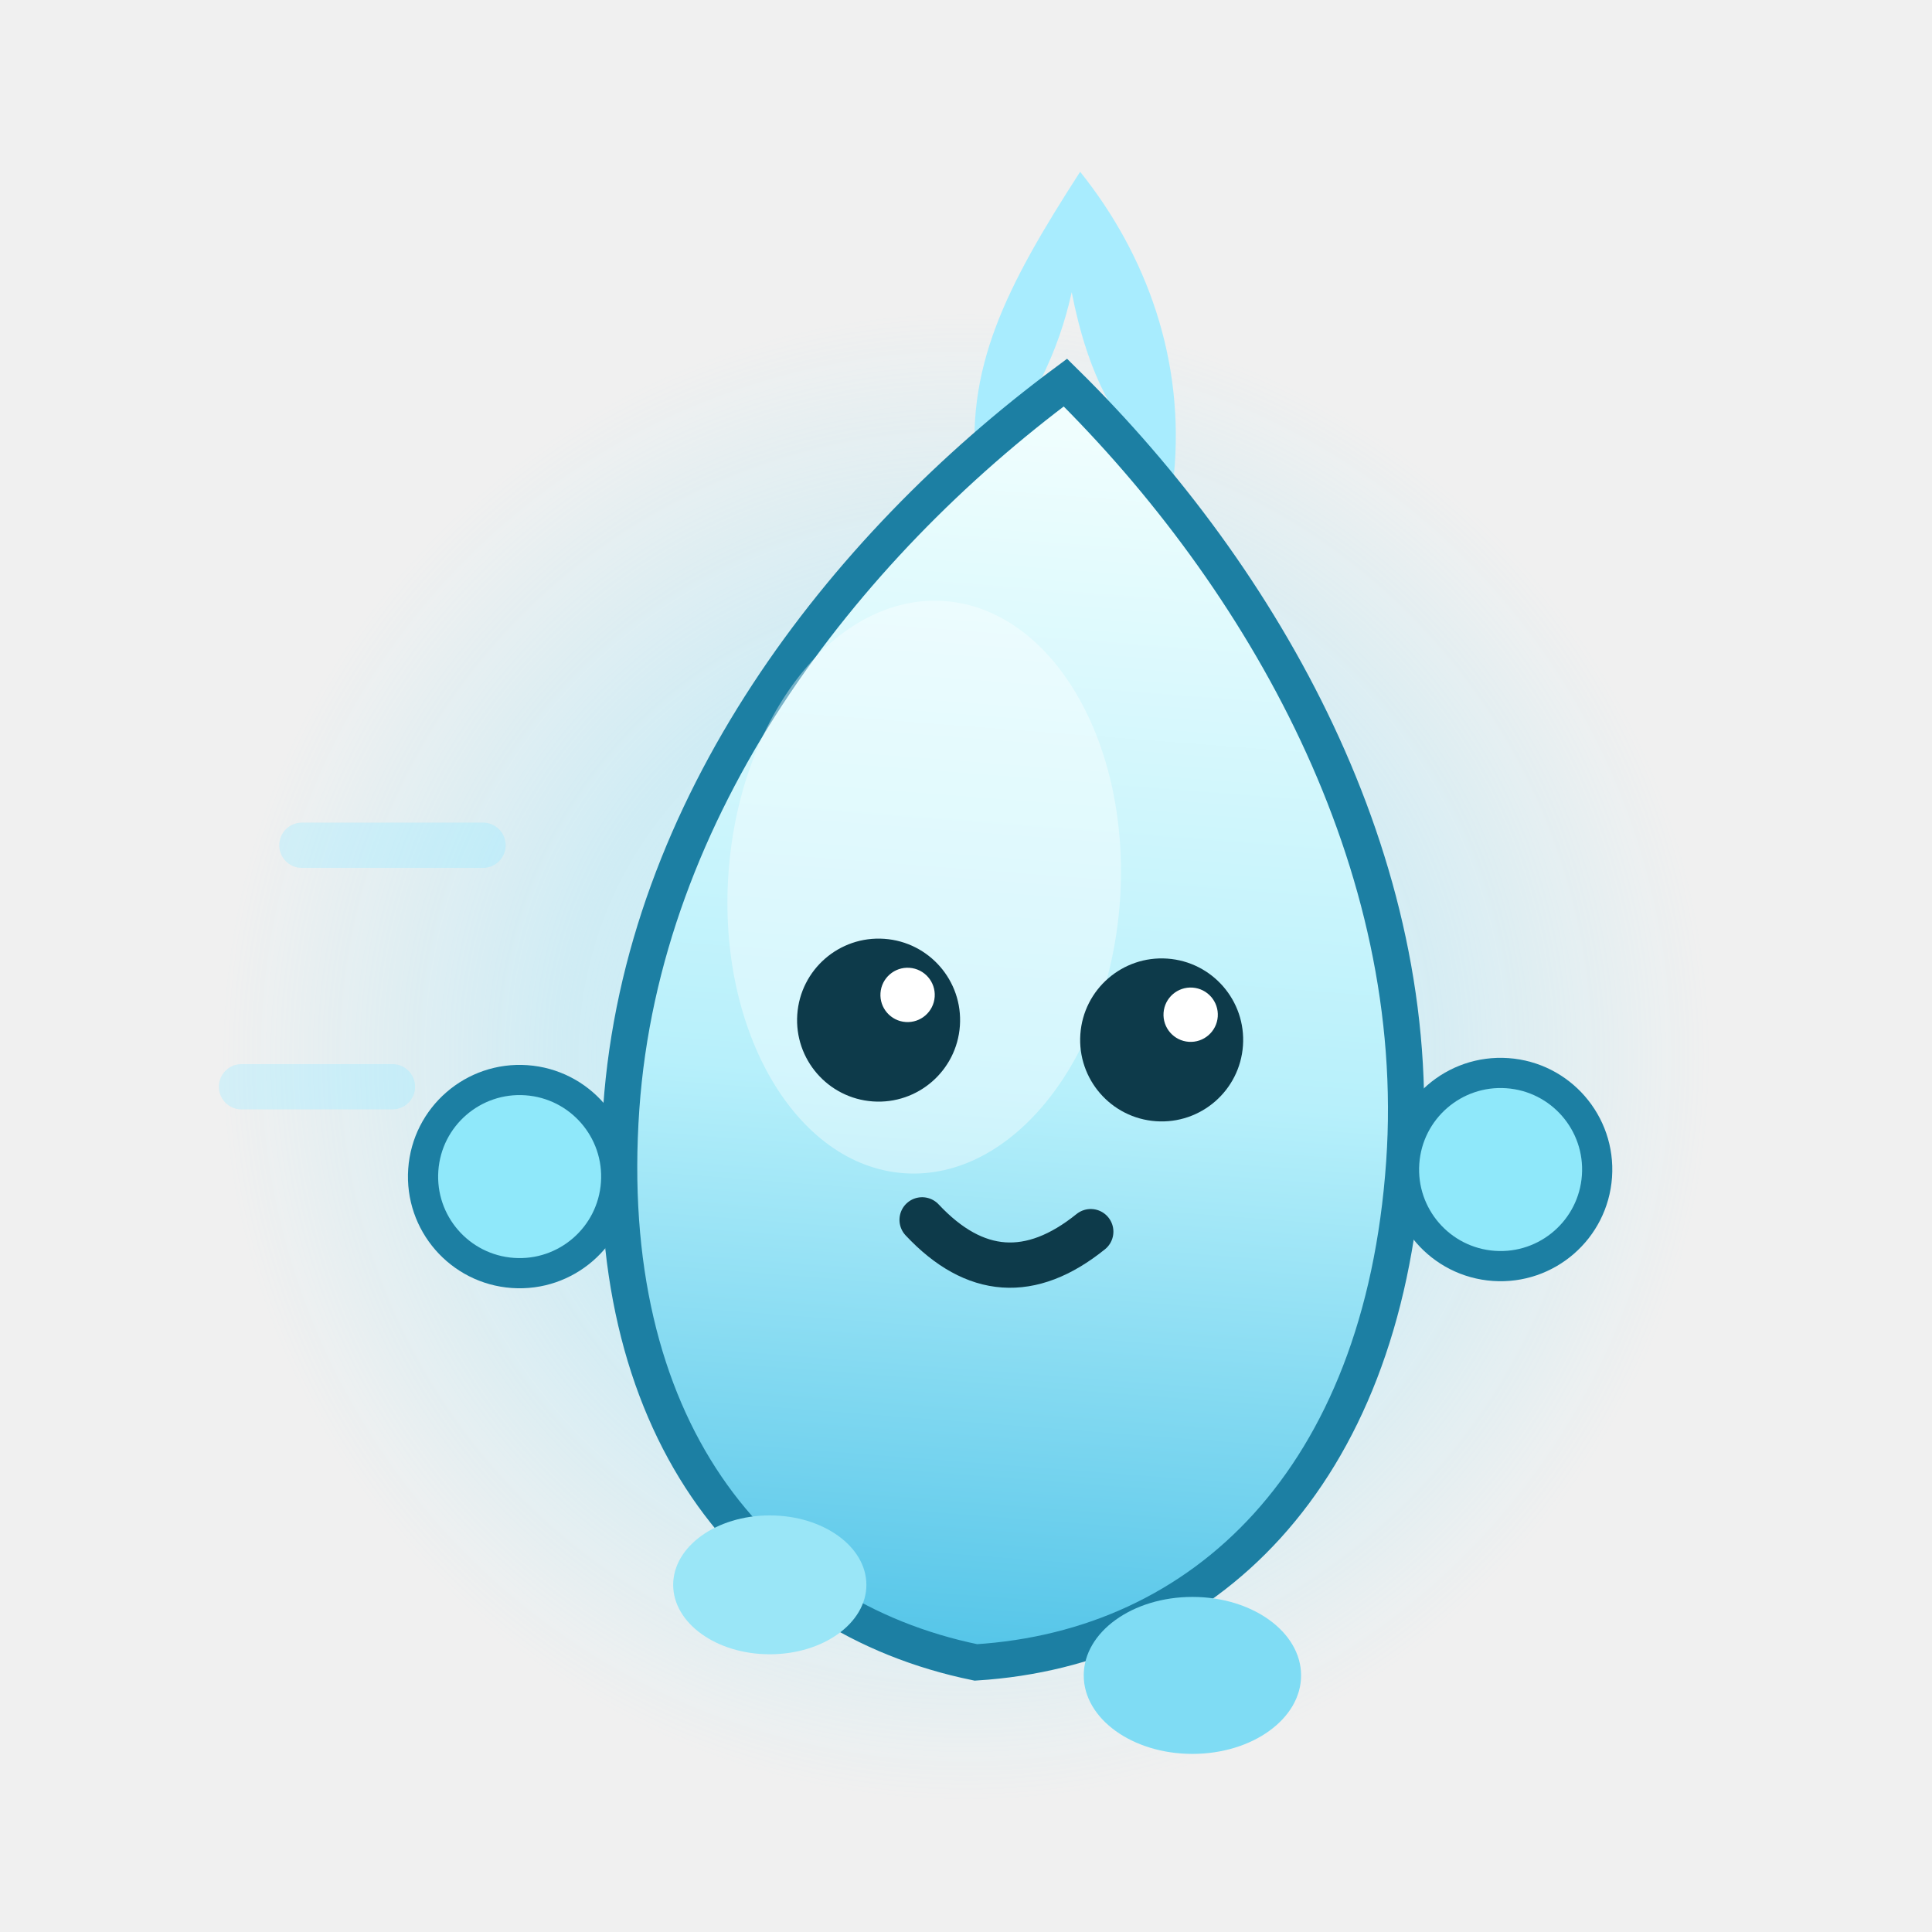
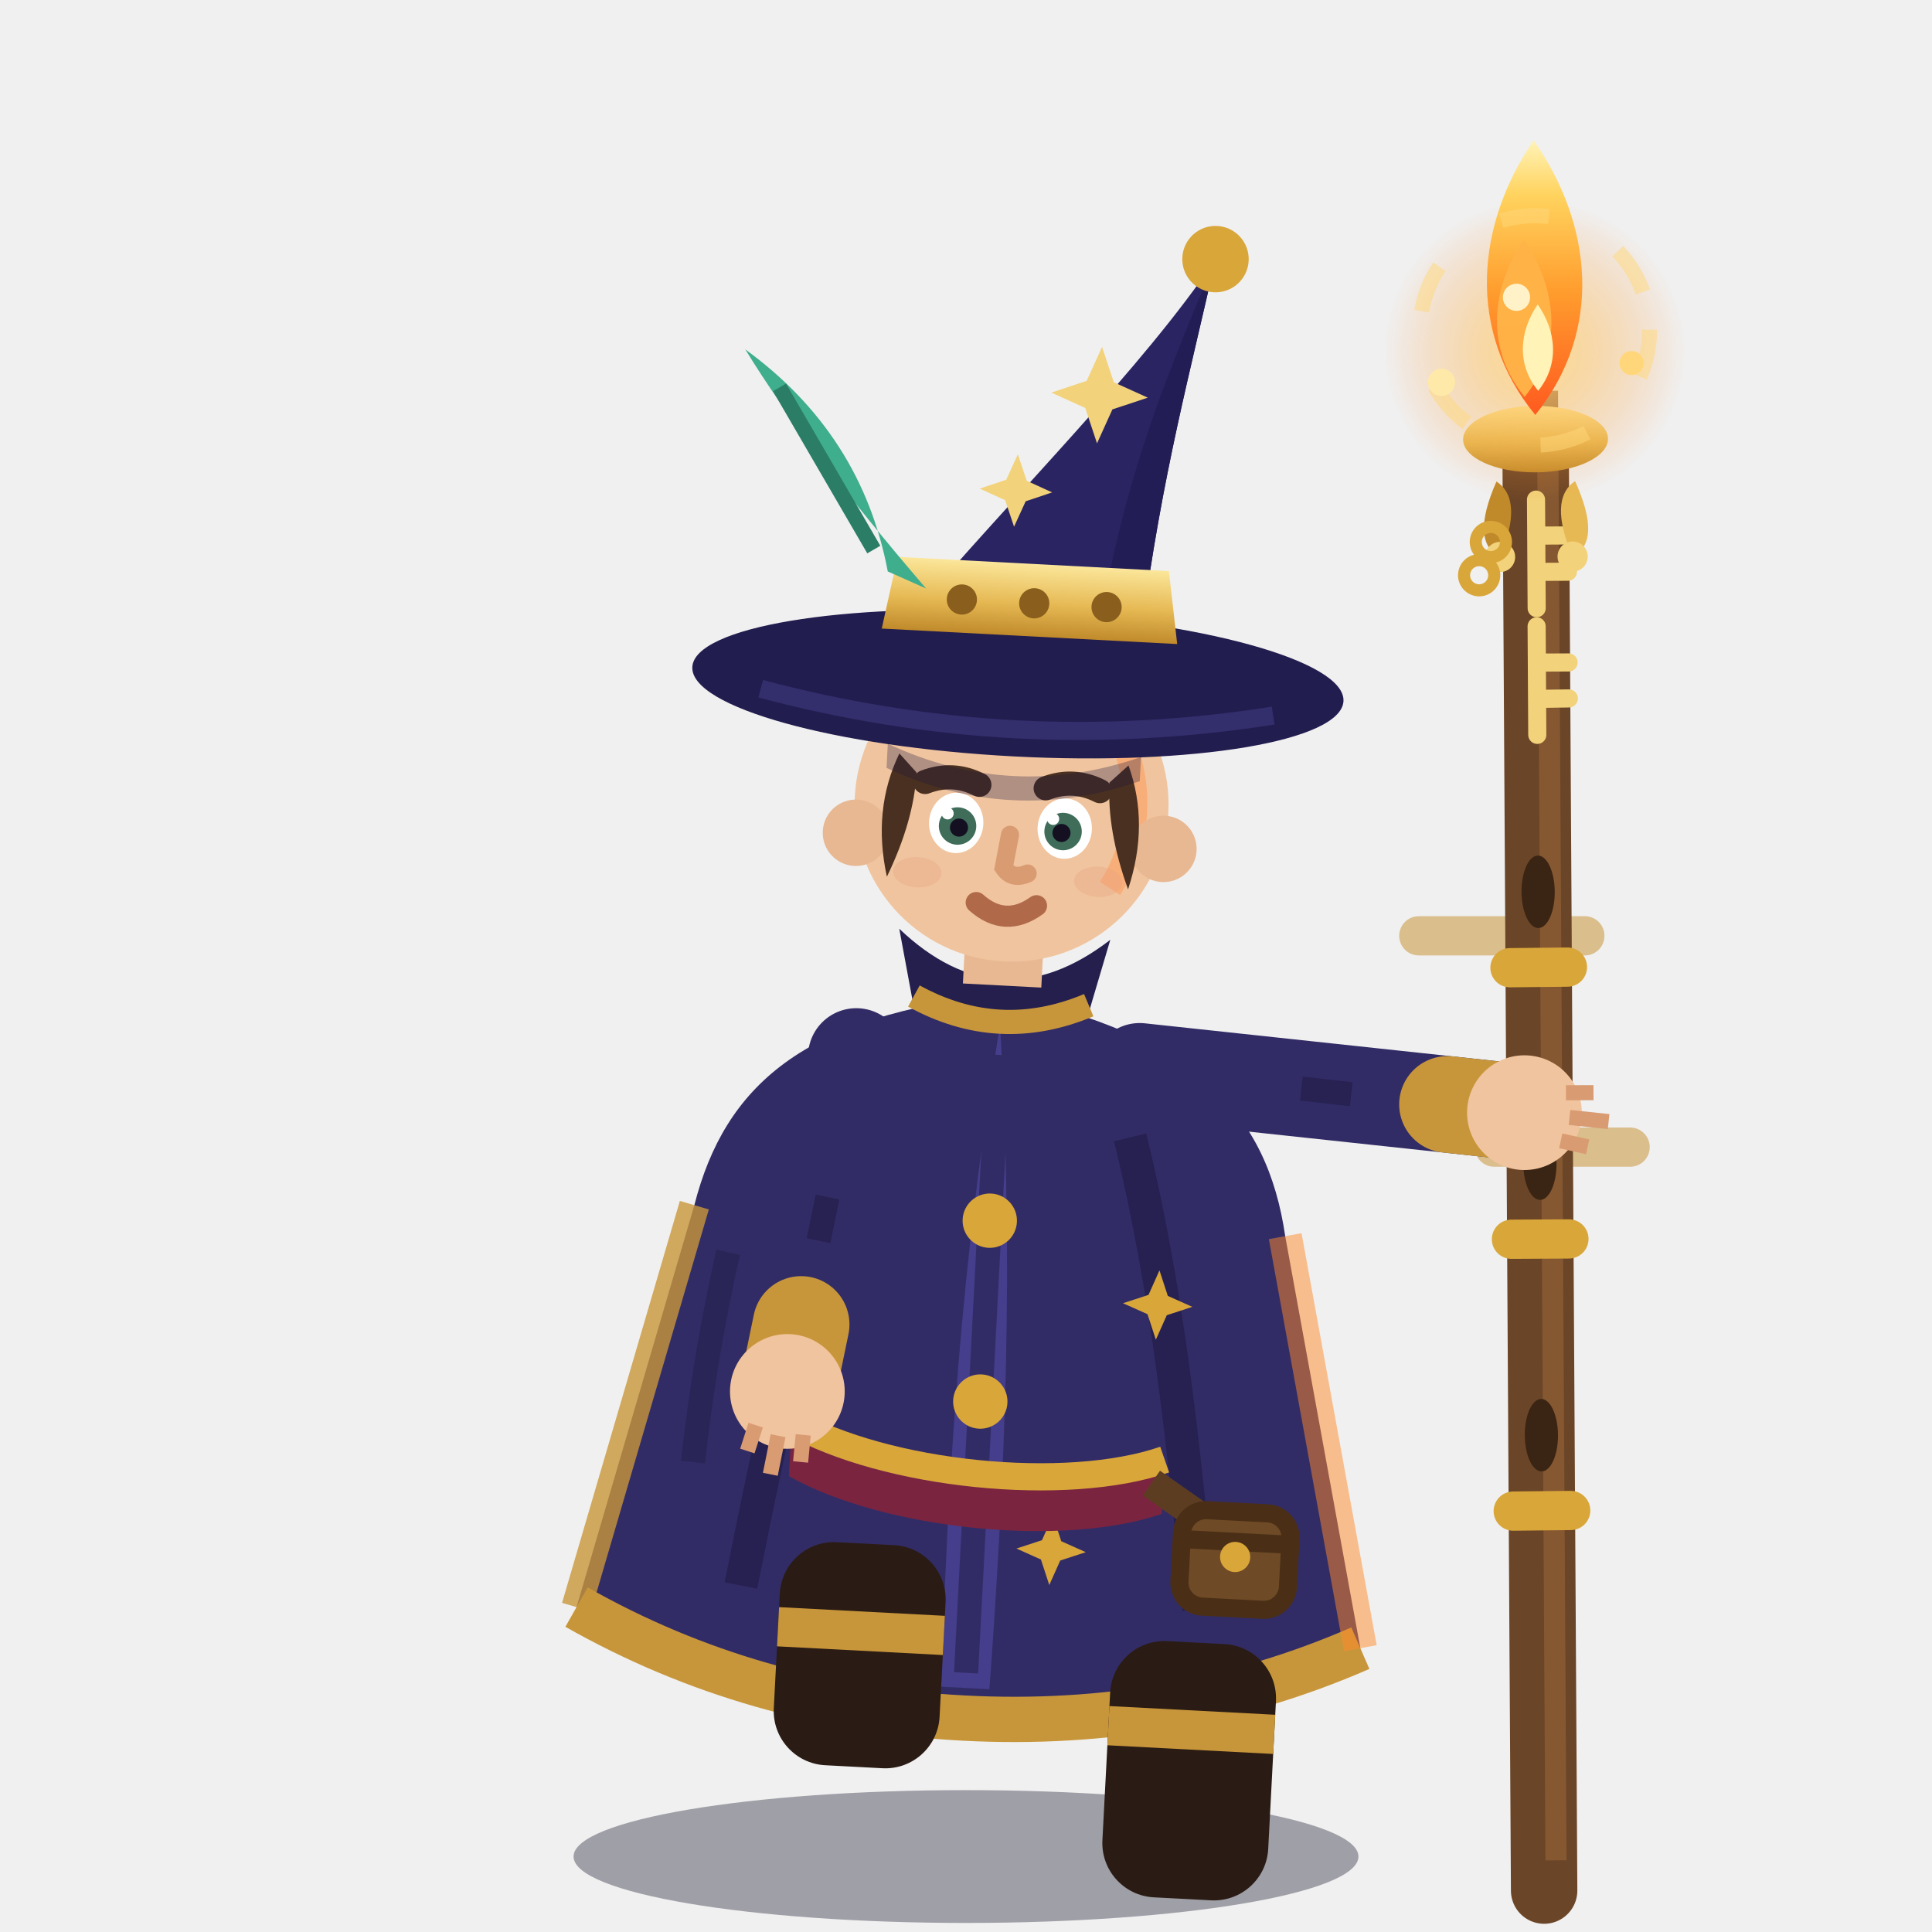
<svg xmlns="http://www.w3.org/2000/svg" viewBox="0 0 64 64">
  <defs>
-     <radialGradient id="glow" cx="0.5" cy="0.5" r="0.5">
-       <stop offset="0" stop-color="#d8fbff" stop-opacity="0.65" />
-       <stop offset="0.55" stop-color="#7fe3ff" stop-opacity="0.28" />
-       <stop offset="1" stop-color="#7fe3ff" stop-opacity="0" />
+     <radialGradient id="glowG">
+       <stop offset="0" stop-color="#ffdf8a" stop-opacity="0.85" />
+       <stop offset="0.5" stop-color="#ffb347" stop-opacity="0.35" />
+       <stop offset="1" stop-color="#ff8a2a" stop-opacity="0" />
    </radialGradient>
-     <linearGradient id="bodyG" x1="0" y1="0" x2="0" y2="1">
-       <stop offset="0" stop-color="#f4fffe" />
-       <stop offset="0.55" stop-color="#b7f0fb" />
-       <stop offset="1" stop-color="#52c4e8" />
+     <linearGradient id="flameG" x1="0" y1="1" x2="0" y2="0">
+       <stop offset="0" stop-color="#ff5a1f" />
+       <stop offset="0.45" stop-color="#ff9d2e" />
+       <stop offset="0.8" stop-color="#ffd35e" />
+       <stop offset="1" stop-color="#fff3b8" />
+     </linearGradient>
+     <linearGradient id="goldG" x1="0" y1="0" x2="0" y2="1">
+       <stop offset="0" stop-color="#fbe69a" />
+       <stop offset="0.55" stop-color="#e6b954" />
+       <stop offset="1" stop-color="#c08a2b" />
    </linearGradient>
  </defs>
-   <g stroke="#bfeefb" stroke-width="1.5" stroke-linecap="round" opacity="0.6">
-     <path d="M10 28 h6" />
-     <path d="M8 36 h5" />
+   <ellipse cx="32" cy="61.5" rx="13" ry="2.2" fill="#0a0820" opacity="0.35" />
+   <g>
+     <path d="M47 31 h5.5" stroke="#c8963a" stroke-width="1.3" stroke-linecap="round" opacity="0.55" fill="none" />
+     <path d="M49.5 38 h4.5" stroke="#c8963a" stroke-width="1.3" stroke-linecap="round" opacity="0.55" fill="none" />
  </g>
-   <circle cx="32" cy="35" r="25" fill="url(#glow)" />
-   <g transform="translate(1.2,0.6) rotate(4 32 42)">
-     <path d="M32 5 C29.8 9 28.6 11.8 29.3 15.4 C31 12.8 31.7 11 32 9 C32.7 11.6 33.8 13.6 35.8 14.8 C35.9 11 34.4 7.6 32 5 Z" fill="#a5ecff" opacity="0.95" />
-     <path d="M32 12 C25 18 19 27 19 37 C19 47.5 24.5 53.5 32 54.5 C39.5 53.5 45 47.5 45 37 C45 27 39 18 32 12 Z" fill="url(#bodyG)" stroke="#1c7fa3" stroke-width="1.2" />
-     <ellipse cx="28.5" cy="29" rx="6.5" ry="9.5" fill="#ffffff" opacity="0.4" />
-     <circle cx="15.8" cy="39.5" r="3.2" fill="#8fe8fa" stroke="#1c7fa3" stroke-width="1" />
-     <circle cx="48.2" cy="37" r="3.2" fill="#8fe8fa" stroke="#1c7fa3" stroke-width="1" />
-     <circle cx="27.3" cy="33.5" r="2.7" fill="#0d3a4a" />
-     <circle cx="36.7" cy="33.5" r="2.7" fill="#0d3a4a" />
-     <circle cx="28.2" cy="32.6" r="0.9" fill="#ffffff" />
-     <circle cx="37.6" cy="32.6" r="0.9" fill="#ffffff" />
-     <path d="M29.2 40 Q32 42.6 34.8 40" stroke="#0d3a4a" stroke-width="1.5" fill="none" stroke-linecap="round" />
+   <g transform="rotate(3 32 44) translate(0.6 0.4)">
+     <path d="M32 32.5 C25.5 33.5 23 36 22.2 40 L19 53.5 Q25 56.5 32 56.5 Q39 56.5 45 53.5 L41.8 40 C41 36 38.5 33.5 32 32.5 Z" fill="#322c66" />
+     <path d="M27.5 37 C26 42 25.2 47 24.4 52.5" stroke="#241f4d" stroke-width="1.1" fill="none" opacity="0.85" />
+     <path d="M36.5 37 C38 42 38.8 47 39.6 52.5" stroke="#241f4d" stroke-width="1.1" fill="none" opacity="0.85" />
+     <path d="M23.4 41.5 Q22.8 45 22.6 48.5" stroke="#241f4d" stroke-width="0.8" fill="none" opacity="0.6" />
+     <path d="M19 53.5 Q25 56.5 32 56.5 Q39 56.5 45 53.5" stroke="#c8963a" stroke-width="1.5" fill="none" />
+     <path d="M22.2 40 L19 53.5" stroke="#c8963a" stroke-width="1" fill="none" opacity="0.8" />
+     <path d="M41.8 40 L45 53.5" stroke="#ff8a2a" stroke-width="1.1" fill="none" opacity="0.5" />
+     <path d="M26.3 43.35 L26.62 44.18 L27.45 44.5 L26.62 44.82 L26.3 45.65 L25.98 44.82 L25.15 44.5 L25.98 44.18 Z" fill="#d9a63a" />
+     <path d="M37.7 41.35 L38.02 42.18 L38.85 42.5 L38.02 42.82 L37.7 43.65 L37.38 42.82 L36.55 42.5 L37.38 42.18 Z" fill="#d9a63a" />
+     <path d="M34.6 49.65 L34.92 50.48 L35.75 50.8 L34.92 51.12 L34.6 51.95 L34.28 51.12 L33.45 50.8 L34.28 50.48 Z" fill="#d9a63a" />
+     <path d="M32 33.5 C31.3 40 31 46 31.2 55.5 L32.8 55.5 C33 46 32.7 40 32 33.5 Z" fill="#453e8c" />
+     <line x1="32" y1="34.5" x2="32" y2="55" stroke="#322c66" stroke-width="0.8" />
+     <circle cx="32" cy="40" r="0.9" fill="#d9a63a" />
+     <circle cx="32" cy="46" r="0.9" fill="#d9a63a" />
+     <path d="M25.8 47 C29 48.6 35 48.9 38.2 47.6 L38.2 49.4 C35 50.7 29 50.4 25.8 48.8 Z" fill="#7a2440" />
+     <path d="M25.8 47 C29 48.6 35 48.9 38.2 47.6" stroke="#d9a63a" stroke-width="0.9" fill="none" />
+     <line x1="37.8" y1="48.4" x2="39.4" y2="49.4" stroke="#5d3d22" stroke-width="1" />
+     <rect x="38.9" y="49.2" width="3.6" height="3.2" rx="0.8" fill="#6e4a26" stroke="#4a2f16" stroke-width="0.6" />
+     <line x1="38.9" y1="50.2" x2="42.5" y2="50.2" stroke="#4a2f16" stroke-width="0.6" />
+     <circle cx="40.7" cy="50.7" r="0.5" fill="#d9a63a" />
+     <rect x="25.7" y="50.9" width="5.5" height="7.4" rx="1.8" fill="#2a1c14" />
+     <line x1="25.7" y1="53.8" x2="31.2" y2="53.8" stroke="#c8963a" stroke-width="1.3" />
+     <rect x="36.8" y="53.6" width="5.5" height="8.5" rx="1.8" fill="#2a1c14" />
+     <line x1="36.8" y1="56.5" x2="42.3" y2="56.5" stroke="#c8963a" stroke-width="1.3" />
+     <path d="M28.5 30.5 Q32 33.5 35.5 30.5 L34.9 33 Q32 34.5 29.1 33 Z" fill="#241f4d" />
+     <path d="M29.1 32.7 Q32 34.1 34.9 32.7" stroke="#c8963a" stroke-width="0.8" fill="none" />
+     <rect x="30.7" y="29.6" width="2.6" height="2.6" fill="#e8b892" />
+     <circle cx="32" cy="26.2" r="5.2" fill="#f0c49e" />
+     <path d="M35.4 23.6 A5.2 5.2 0 0 1 35.4 28.8" stroke="#ff9d5a" stroke-width="0.8" fill="none" opacity="0.55" />
+     <circle cx="26.9" cy="27.4" r="1.1" fill="#e8b892" />
+     <circle cx="37.1" cy="27.4" r="1.1" fill="#e8b892" />
+     <path d="M28.2 24.7 Q27.4 26.6 28 28.8 Q28.8 26.9 28.8 25.3 Z" fill="#4a3020" />
+     <path d="M35.8 24.7 Q36.6 26.6 36 28.8 Q35.2 26.9 35.2 25.3 Z" fill="#4a3020" />
+     <path d="M29.1 25.6 Q30 25.2 30.9 25.6" stroke="#4a3020" stroke-width="0.8" fill="none" stroke-linecap="round" />
+     <path d="M33.1 25.6 Q34 25.2 34.9 25.6" stroke="#4a3020" stroke-width="0.8" fill="none" stroke-linecap="round" />
+     <ellipse cx="30.2" cy="26.9" rx="0.9" ry="1" fill="#ffffff" />
+     <ellipse cx="33.8" cy="26.9" rx="0.9" ry="1" fill="#ffffff" />
+     <circle cx="30.25" cy="27" r="0.62" fill="#3f6d5a" />
+     <circle cx="33.75" cy="27" r="0.62" fill="#3f6d5a" />
+     <circle cx="30.3" cy="27.05" r="0.3" fill="#141021" />
+     <circle cx="33.7" cy="27.05" r="0.3" fill="#141021" />
+     <circle cx="29.9" cy="26.6" r="0.2" fill="#ffffff" />
+     <circle cx="33.4" cy="26.6" r="0.2" fill="#ffffff" />
+     <path d="M32 27.2 L31.85 28.3 Q32.15 28.7 32.65 28.45" stroke="#d99b72" stroke-width="0.6" fill="none" stroke-linecap="round" />
+     <path d="M31 29.5 Q32 30.3 33 29.5" stroke="#b06a4a" stroke-width="0.7" fill="none" stroke-linecap="round" />
+     <ellipse cx="29" cy="28.6" rx="0.8" ry="0.5" fill="#e8a585" opacity="0.4" />
+     <ellipse cx="35" cy="28.6" rx="0.8" ry="0.5" fill="#e8a585" opacity="0.4" />
+     <path d="M27.8 24.4 Q32 26.1 36.2 24.4 L36.2 25.2 Q32 26.9 27.8 25.2 Z" fill="#1a1540" opacity="0.3" />
+     <ellipse cx="32" cy="22.2" rx="10.8" ry="2.4" fill="#221d4f" />
+     <path d="M23.5 22.8 Q32 24.6 40.5 22.8" stroke="#3a3478" stroke-width="0.6" fill="none" opacity="0.7" />
+     <path d="M37.8 7.8 C35.6 11.5 31.5 16 28.3 20.2 L36 20.2 C36.4 15 37.2 11.4 37.8 7.8 Z" fill="#2a2463" />
+     <path d="M37.8 7.8 C37.2 11.4 36.4 15 36 20.2 L34.6 20.2 C35.2 14.8 36.6 11.2 37.8 7.8 Z" fill="#221d55" />
+     <path d="M27.8 18.2 L36.8 18.2 L37.2 20.6 L27.4 20.6 Z" fill="url(#goldG)" />
+     <circle cx="30" cy="19.5" r="0.5" fill="#8a5f1d" />
+     <circle cx="32.4" cy="19.5" r="0.5" fill="#8a5f1d" />
+     <circle cx="34.8" cy="19.5" r="0.5" fill="#8a5f1d" />
+     <path d="M34.2 10.9 L34.65 12.05 L35.8 12.5 L34.65 12.95 L34.2 14.1 L33.75 12.95 L32.6 12.5 L33.75 12.05 Z" fill="#f2d27a" />
+     <path d="M31.6 14.6 L31.94 15.46 L32.8 15.8 L31.94 16.14 L31.6 17 L31.26 16.14 L30.4 15.8 L31.26 15.46 Z" fill="#f2d27a" />
+     <path d="M28.8 19.2 Q24.6 14.8 22.4 11.6 Q26.4 14.2 27.5 18.7 Z" fill="#3fae8c" />
+     <line x1="27" y1="18" x2="23.6" y2="12.8" stroke="#2b7d66" stroke-width="0.5" />
+     <circle cx="37.8" cy="7.8" r="1.1" fill="#d9a63a" />
+     <line x1="27.3" y1="34.8" x2="25.6" y2="46" stroke="#322c66" stroke-width="3.2" stroke-linecap="round" />
+     <line x1="26.59" y1="39.5" x2="26.37" y2="40.96" stroke="#241f4d" stroke-width="0.8" opacity="0.8" />
+     <line x1="25.94" y1="43.76" x2="25.7" y2="45.33" stroke="#c8963a" stroke-width="3.2" stroke-linecap="round" />
+     <circle cx="25.6" cy="46" r="1.9" fill="#f0c49e" />
+     <path d="M24.61 47.17 L24.38 48.04 M25.37 47.48 L25.18 48.77 M26.2 47.41 L26.16 48.31" stroke="#d99b72" stroke-width="0.5" fill="none" />
+     <line x1="51.5" y1="61.2" x2="48.7" y2="13.2" stroke="#6b4527" stroke-width="2.2" stroke-linecap="round" />
+     <line x1="51.84" y1="60.18" x2="49.01" y2="11.58" stroke="#8a5c33" stroke-width="0.7" opacity="0.85" />
+     <path d="M49.03 18.79 L48.82 15.2 M48.96 17.59 L50 17.53 M48.89 16.39 L49.93 16.33" stroke="#f2d27a" stroke-width="0.6" fill="none" stroke-linecap="round" />
+     <path d="M49.27 22.98 L49.06 19.39 M49.2 21.79 L50.25 21.72 M49.13 20.59 L50.18 20.53" stroke="#f2d27a" stroke-width="0.6" fill="none" stroke-linecap="round" />
+     <line x1="48.77" y1="30.73" x2="50.67" y2="30.61" stroke="#d9a63a" stroke-width="1.3" stroke-linecap="round" />
+     <line x1="49.29" y1="39.71" x2="51.19" y2="39.6" stroke="#d9a63a" stroke-width="1.3" stroke-linecap="round" />
+     <line x1="49.82" y1="48.7" x2="51.72" y2="48.58" stroke="#d9a63a" stroke-width="1.3" stroke-linecap="round" />
+     <ellipse cx="49.57" cy="28.17" rx="0.55" ry="1.2" transform="rotate(-3.34 49.57 28.17)" fill="#3a2414" />
+     <ellipse cx="50.1" cy="37.16" rx="0.55" ry="1.2" transform="rotate(-3.34 50.1 37.16)" fill="#3a2414" />
+     <ellipse cx="50.62" cy="46.14" rx="0.55" ry="1.2" transform="rotate(-3.34 50.62 46.14)" fill="#3a2414" />
+     <ellipse cx="48.7" cy="13.2" rx="2.4" ry="1.1" transform="rotate(-3.34 48.7 13.2)" fill="url(#goldG)" />
+     <path d="M50.08 14.52 Q51.09 16.47 50.13 17.02 Q49.22 15.17 50.08 14.52 Z" fill="#e6b954" />
+     <path d="M47.48 14.67 Q46.7 16.72 47.73 17.16 Q48.42 15.22 47.48 14.67 Z" fill="#c08a2b" />
+     <circle cx="50.13" cy="17.02" r="0.5" fill="#f2d27a" />
+     <circle cx="47.73" cy="17.16" r="0.5" fill="#f2d27a" />
+     <circle cx="47.4" cy="16.68" r="0.5" fill="none" stroke="#d9a63a" stroke-width="0.4" />
+     <circle cx="47.07" cy="17.8" r="0.5" fill="none" stroke="#d9a63a" stroke-width="0.4" />
+     <line x1="36.7" y1="34.8" x2="49.5" y2="35.5" stroke="#322c66" stroke-width="3.2" stroke-linecap="round" />
+     <line x1="42.08" y1="35.09" x2="43.74" y2="35.19" stroke="#241f4d" stroke-width="0.8" opacity="0.8" />
+     <line x1="46.94" y1="35.36" x2="48.73" y2="35.46" stroke="#c8963a" stroke-width="3.2" stroke-linecap="round" />
+     <circle cx="49.5" cy="35.5" r="1.9" fill="#f0c49e" />
+     <path d="M50.75 36.37 L51.65 36.52 M51 35.58 L52.3 35.65 M50.84 34.77 L51.75 34.72" stroke="#d99b72" stroke-width="0.5" fill="none" />
+     <g transform="translate(48.65 12.4) rotate(-3.34)">
+       <circle cx="0" cy="-2.1" r="5" fill="url(#glowG)" />
+       <path d="M0 0 C-2.27 -2.8 -1.93 -6.3 0 -9.1 C1.93 -6.3 2.28 -2.8 0 0 Z" fill="url(#flameG)" />
+       <path d="M0 0 C-1.3 -1.6 -1.1 -3.6 0 -5.2 C1.1 -3.6 1.3 -1.6 0 0 Z" transform="translate(-0.35 -0.6)" fill="#ffb347" opacity="0.95" />
+       <path d="M0 0 C-0.72 -0.88 -0.61 -1.98 0 -2.86 C0.61 -1.98 0.72 -0.88 0 0 Z" transform="translate(0.1 -0.8)" fill="#fff3b8" />
+       <circle cx="0" cy="-2.8" r="3.8" fill="none" stroke="#ffd77a" stroke-width="0.5" stroke-dasharray="1.6 2.6" opacity="0.5" />
+       <circle cx="-3.1" cy="-1.1" r="0.45" fill="#ffe9a8" />
+       <circle cx="3.2" cy="-1.7" r="0.4" fill="#ffd77a" />
+       <circle cx="-0.6" cy="-3.9" r="0.45" fill="#fff2c9" />
+     </g>
  </g>
-   <ellipse cx="25.5" cy="52.5" rx="3.2" ry="2.3" fill="#9ae6f7" />
-   <ellipse cx="39.5" cy="55.5" rx="3.6" ry="2.6" fill="#7fdcf4" />
</svg>
